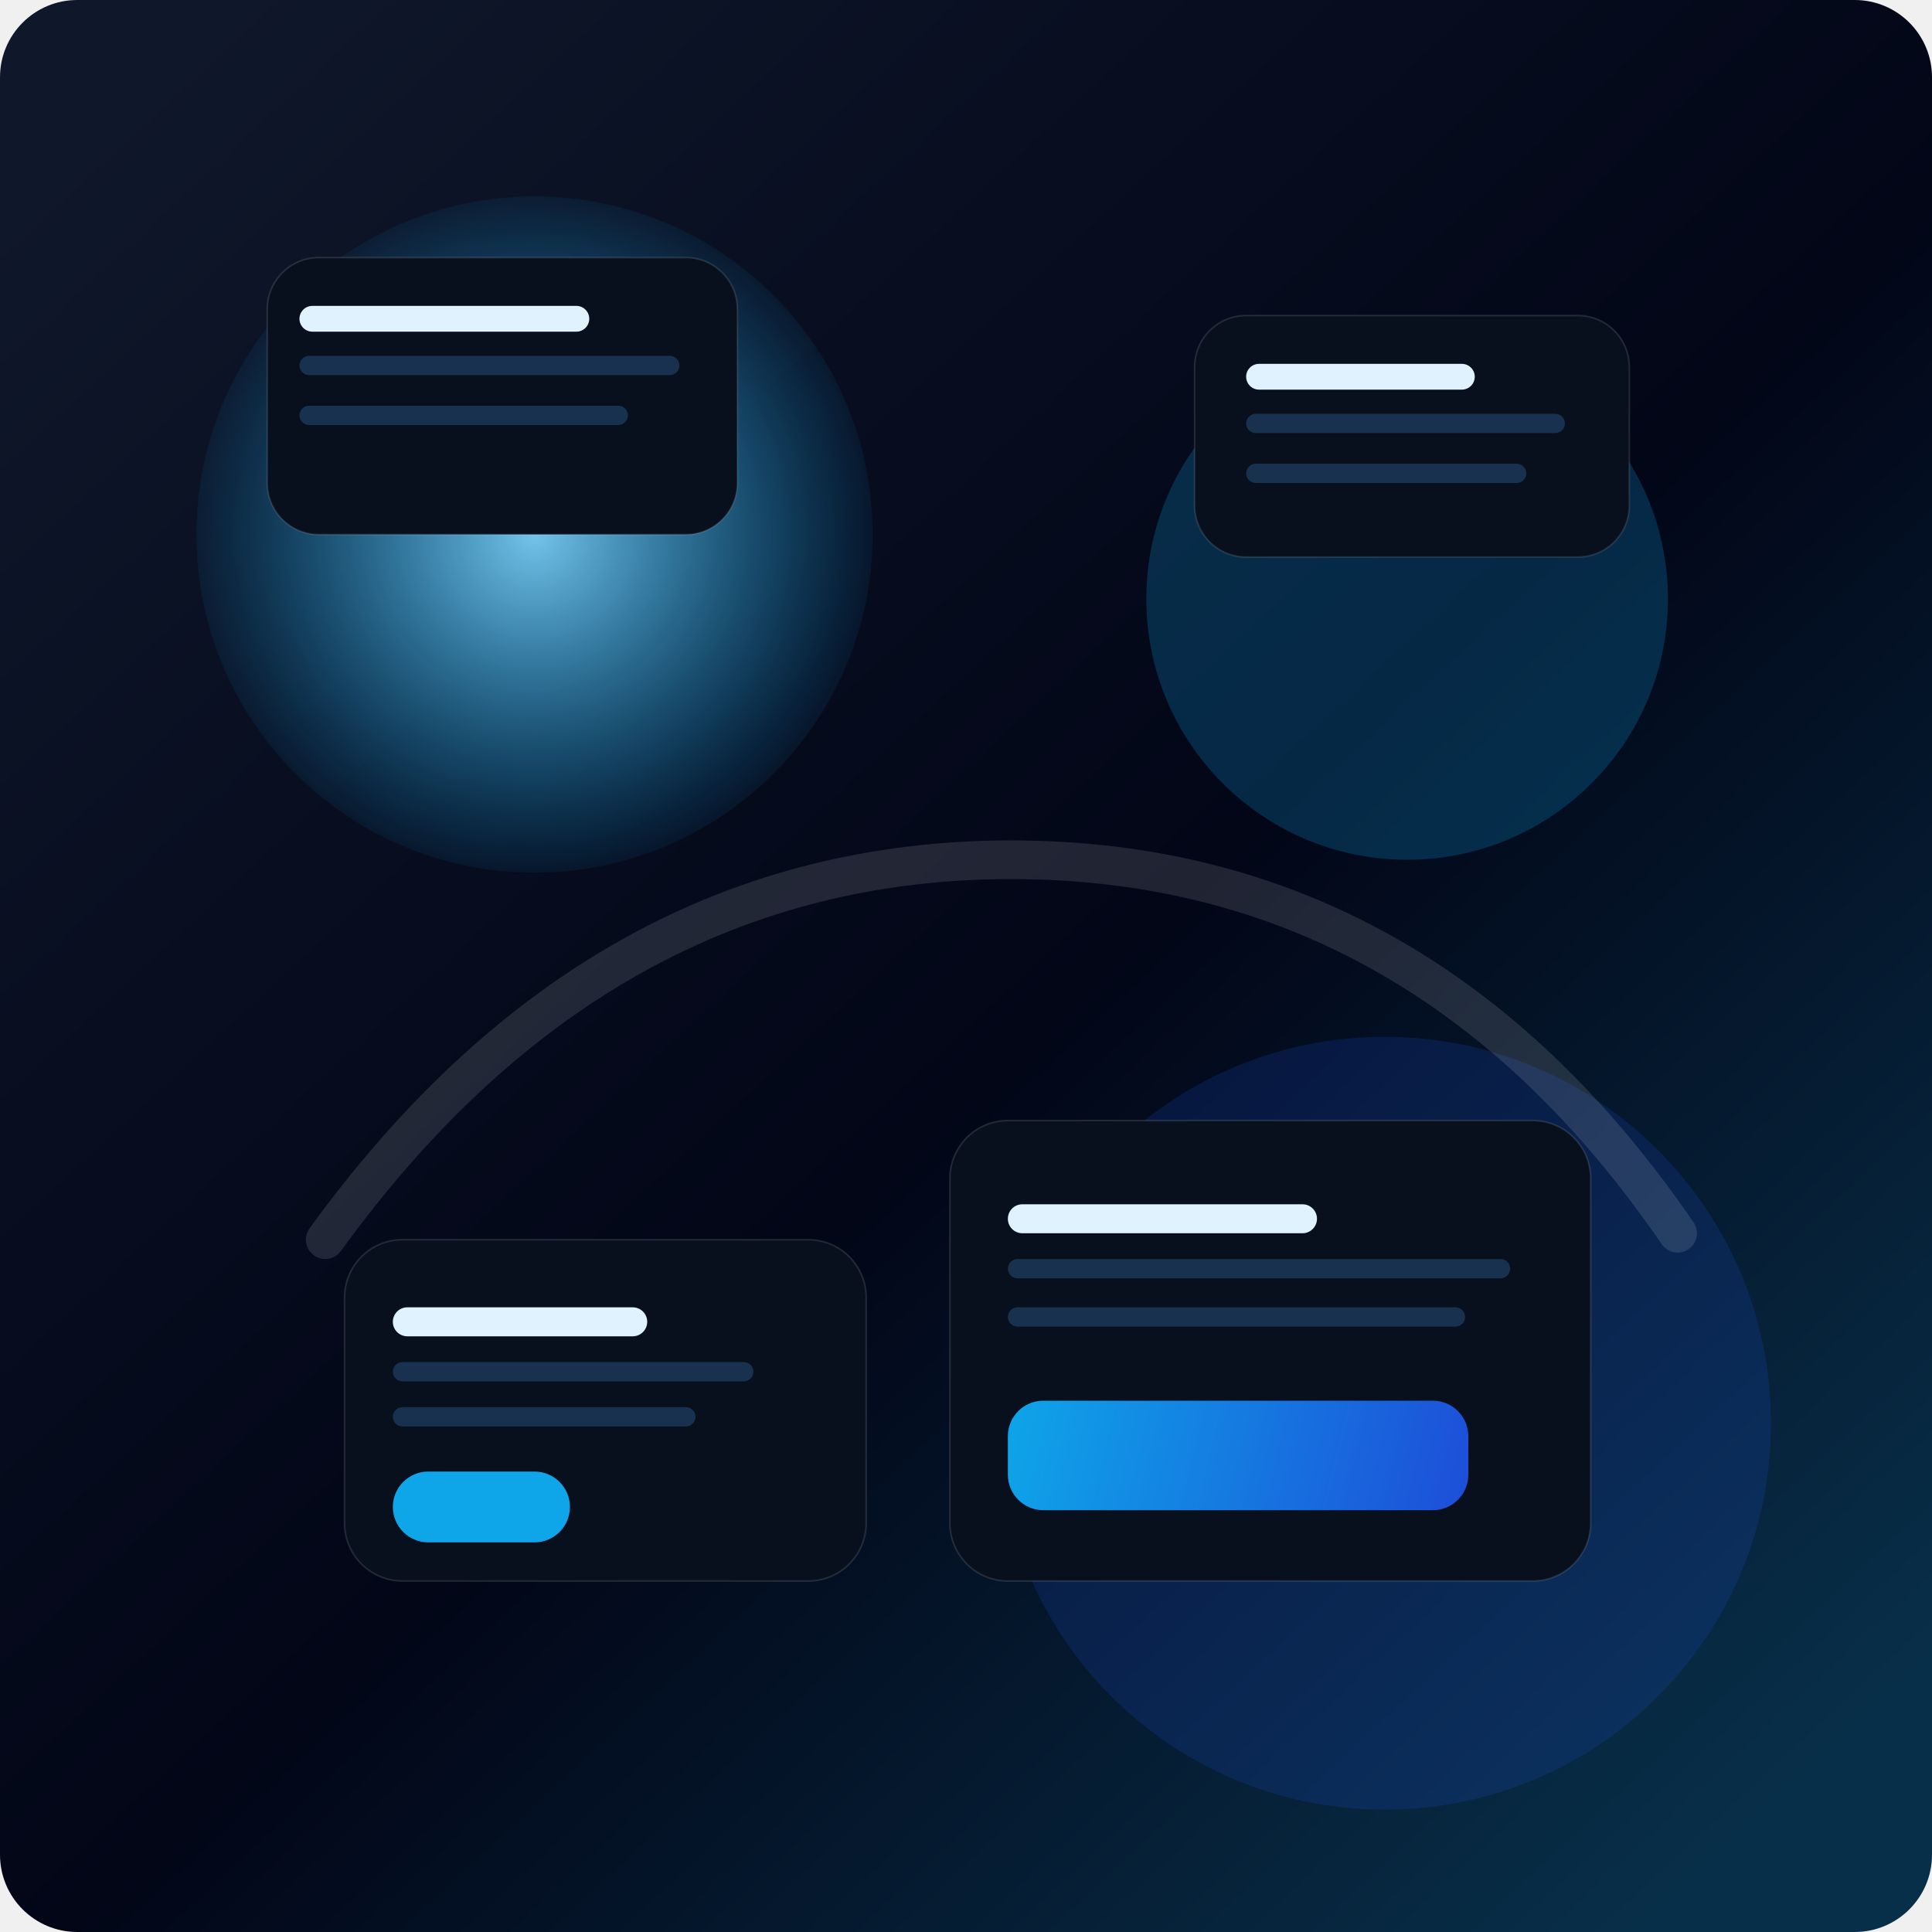
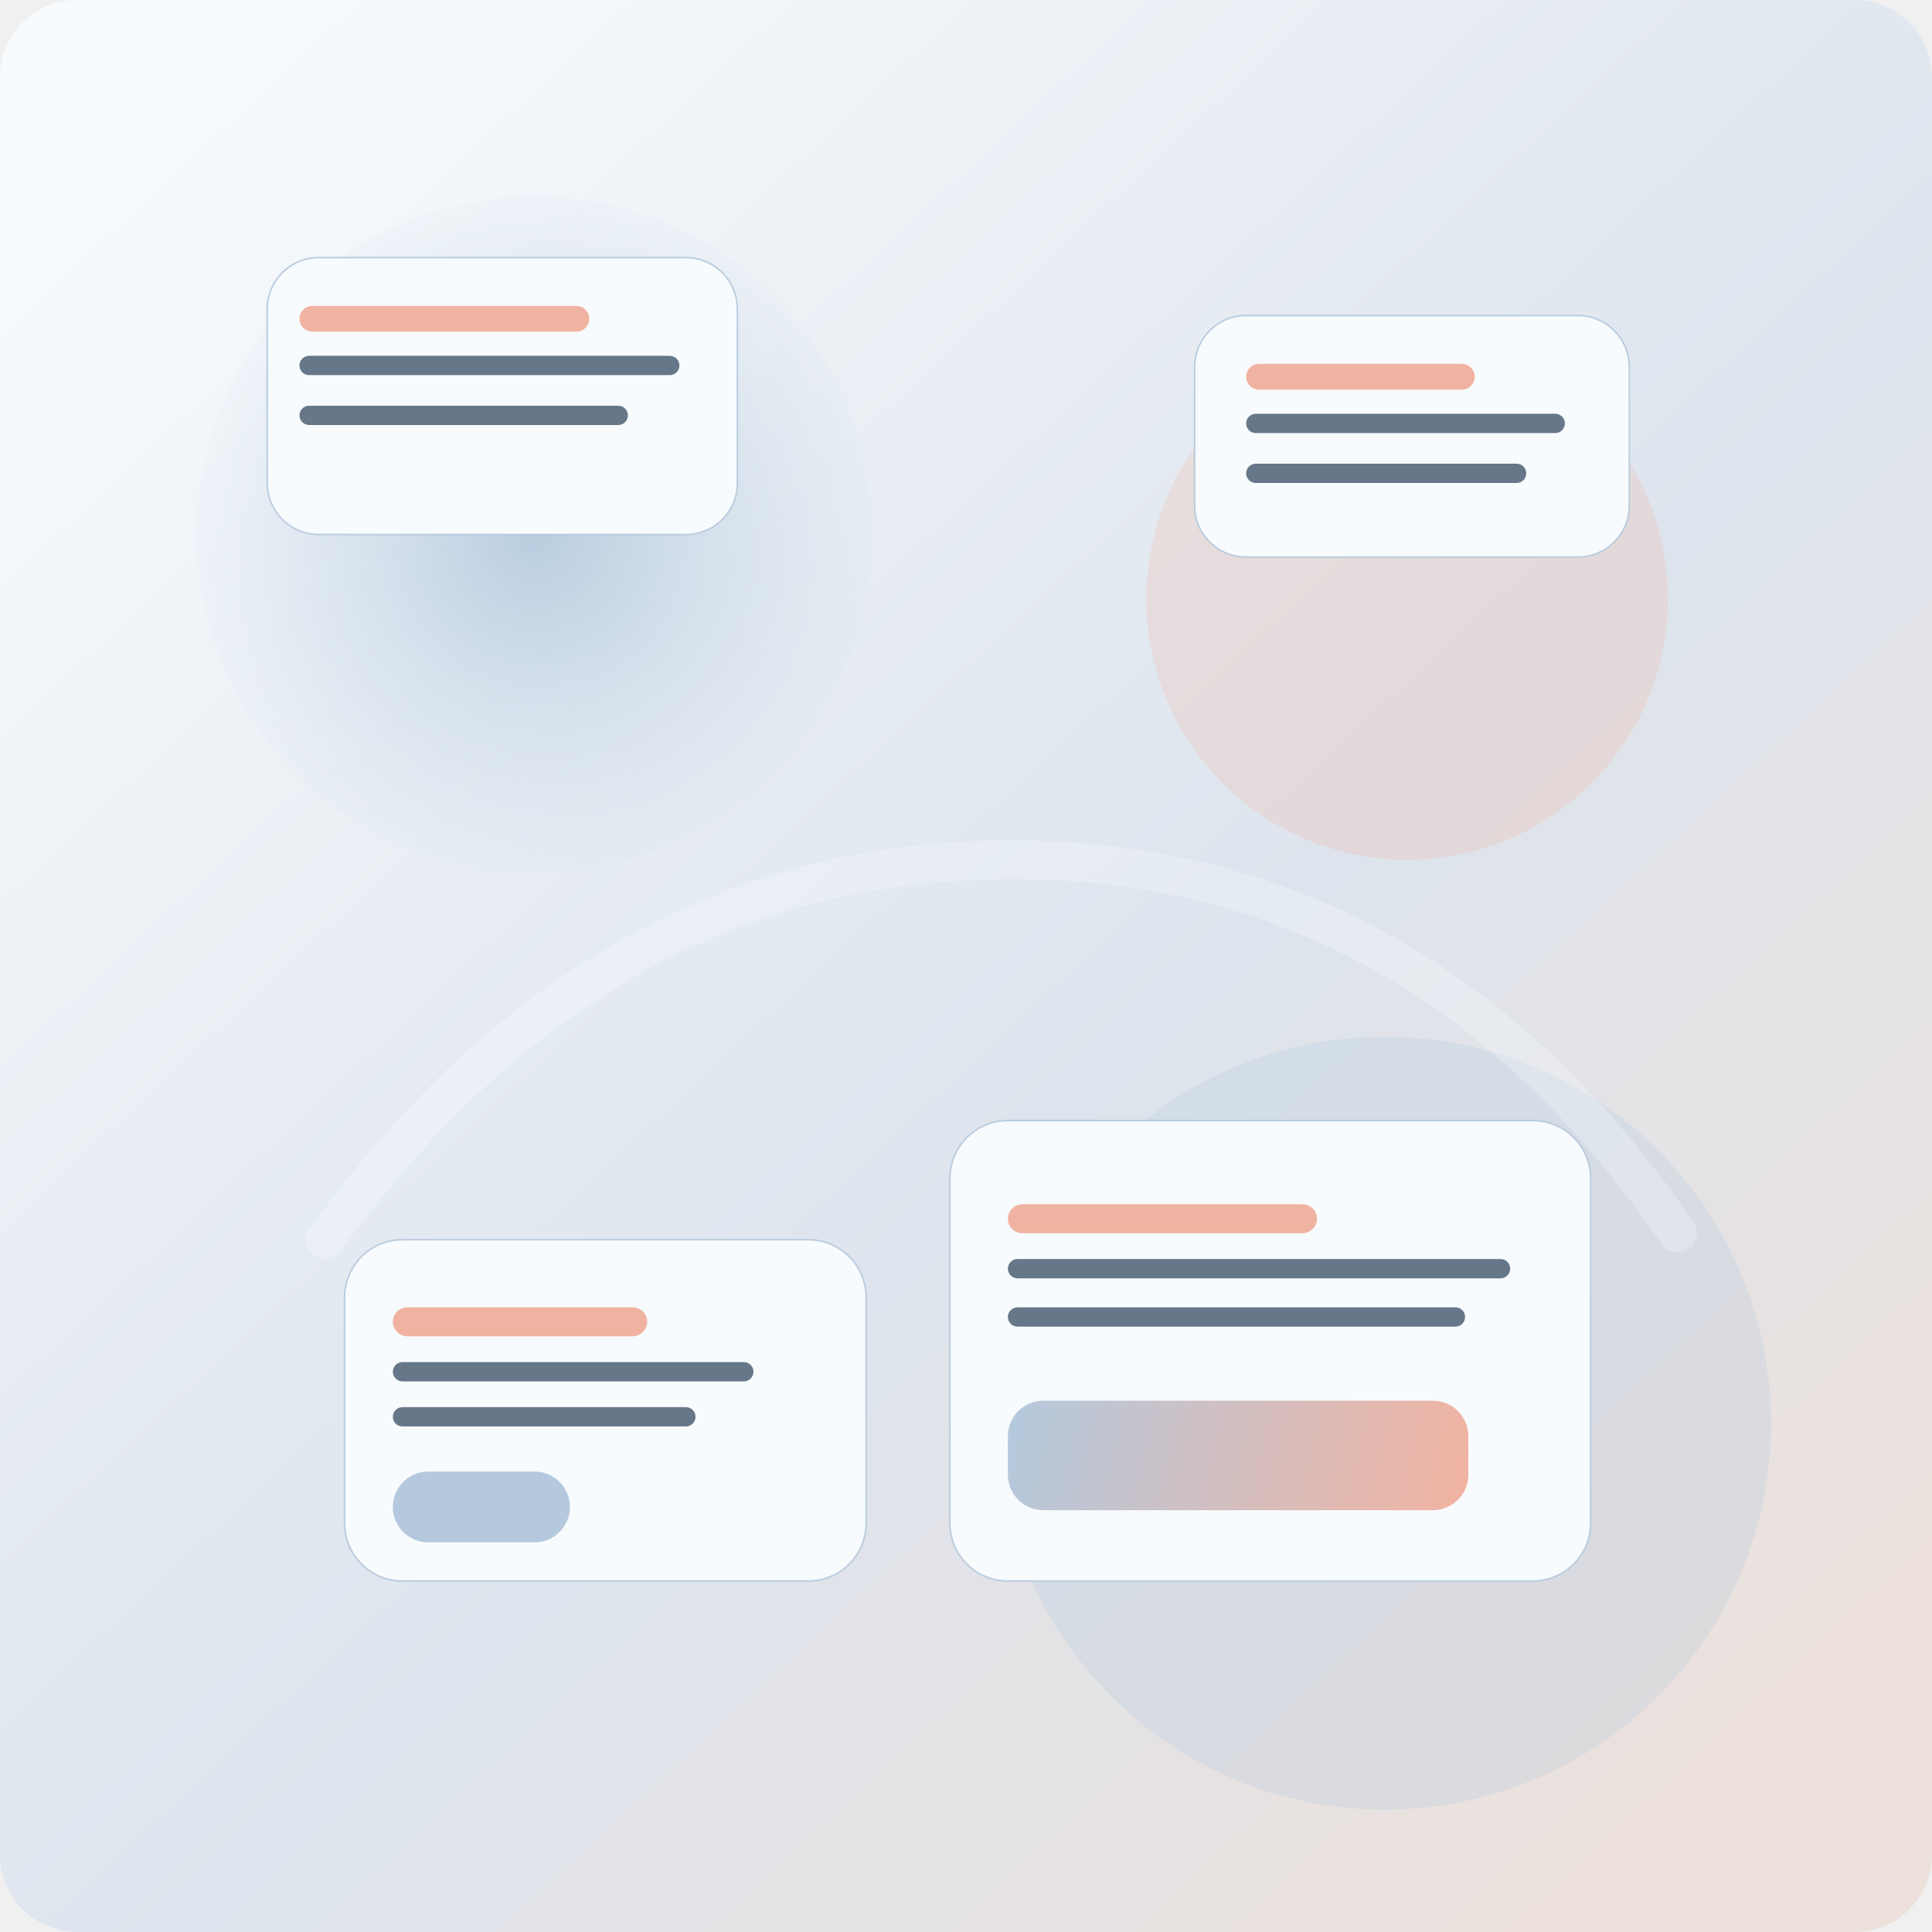
<svg xmlns="http://www.w3.org/2000/svg" width="1200" height="1200" viewBox="0 0 1200 1200" fill="none">
  <rect width="1200" height="1200" rx="48" fill="url(#paint0_linear)" />
  <circle cx="332" cy="332" r="210" fill="url(#paint1_radial)" fill-opacity="0.92" />
-   <circle cx="874" cy="372" r="162" fill="#0EA5E9" fill-opacity="0.22" />
-   <circle cx="860" cy="884" r="240" fill="#1D4ED8" fill-opacity="0.18" />
-   <path d="M202 770C316 612.667 458 534 628 534C798 534 936 611.333 1042 766" stroke="#FFFFFF" stroke-opacity="0.12" stroke-width="24" stroke-linecap="round" />
-   <rect x="166" y="160" width="292" height="172" rx="32" fill="#08101D" stroke="#FFFFFF" stroke-opacity="0.12" />
-   <rect x="742" y="196" width="270" height="150" rx="32" fill="#08101D" stroke="#FFFFFF" stroke-opacity="0.12" />
-   <rect x="186" y="190" width="180" height="16" rx="8" fill="#E0F2FE" />
-   <rect x="186" y="221" width="236" height="12" rx="6" fill="#17314E" />
-   <rect x="186" y="252" width="204" height="12" rx="6" fill="#17314E" />
-   <rect x="774" y="226" width="142" height="16" rx="8" fill="#E0F2FE" />
-   <rect x="774" y="257" width="198" height="12" rx="6" fill="#17314E" />
-   <rect x="774" y="288" width="174" height="12" rx="6" fill="#17314E" />
-   <rect x="214" y="770" width="324" height="212" rx="36" fill="#08101D" stroke="#FFFFFF" stroke-opacity="0.12" />
-   <rect x="590" y="696" width="398" height="286" rx="36" fill="#08101D" stroke="#FFFFFF" stroke-opacity="0.12" />
-   <rect x="244" y="812" width="158" height="18" rx="9" fill="#E0F2FE" />
-   <rect x="244" y="846" width="224" height="12" rx="6" fill="#17314E" />
-   <rect x="244" y="874" width="188" height="12" rx="6" fill="#17314E" />
-   <rect x="244" y="914" width="110" height="44" rx="22" fill="#0EA5E9" />
-   <rect x="626" y="748" width="192" height="18" rx="9" fill="#E0F2FE" />
-   <rect x="626" y="782" width="312" height="12" rx="6" fill="#17314E" />
-   <rect x="626" y="812" width="284" height="12" rx="6" fill="#17314E" />
+   <circle cx="874" cy="372" r="162" fill="#F1B3A1" fill-opacity="0.24" />
+   <circle cx="860" cy="884" r="240" fill="#B4C9DD" fill-opacity="0.28" />
+   <path d="M202 770C316 612.667 458 534 628 534C798 534 936 611.333 1042 766" stroke="#F8FBFD" stroke-opacity="0.28" stroke-width="24" stroke-linecap="round" />
+   <rect x="166" y="160" width="292" height="172" rx="32" fill="#F8FBFD" stroke="#B4C9DD" stroke-opacity="0.88" />
+   <rect x="742" y="196" width="270" height="150" rx="32" fill="#F8FBFD" stroke="#B4C9DD" stroke-opacity="0.88" />
+   <rect x="186" y="190" width="180" height="16" rx="8" fill="#F1B3A1" />
+   <rect x="186" y="221" width="236" height="12" rx="6" fill="#667789" />
+   <rect x="186" y="252" width="204" height="12" rx="6" fill="#667789" />
+   <rect x="774" y="226" width="142" height="16" rx="8" fill="#F1B3A1" />
+   <rect x="774" y="257" width="198" height="12" rx="6" fill="#667789" />
+   <rect x="774" y="288" width="174" height="12" rx="6" fill="#667789" />
+   <rect x="214" y="770" width="324" height="212" rx="36" fill="#F8FBFD" stroke="#B4C9DD" stroke-opacity="0.88" />
+   <rect x="590" y="696" width="398" height="286" rx="36" fill="#F8FBFD" stroke="#B4C9DD" stroke-opacity="0.88" />
+   <rect x="244" y="812" width="158" height="18" rx="9" fill="#F1B3A1" />
+   <rect x="244" y="846" width="224" height="12" rx="6" fill="#667789" />
+   <rect x="244" y="874" width="188" height="12" rx="6" fill="#667789" />
+   <rect x="244" y="914" width="110" height="44" rx="22" fill="#B4C9DD" />
+   <rect x="626" y="748" width="192" height="18" rx="9" fill="#F1B3A1" />
+   <rect x="626" y="782" width="312" height="12" rx="6" fill="#667789" />
+   <rect x="626" y="812" width="284" height="12" rx="6" fill="#667789" />
  <rect x="626" y="870" width="286" height="68" rx="22" fill="url(#paint2_linear)" />
  <defs>
    <linearGradient id="paint0_linear" x1="70" y1="64" x2="1076" y2="1148" gradientUnits="userSpaceOnUse">
-       <stop stop-color="#0F172A" />
-       <stop offset="0.55" stop-color="#020617" />
-       <stop offset="1" stop-color="#082F49" />
+       <stop stop-color="#F8FBFD" />
+       <stop offset="0.58" stop-color="#DDE4ED" />
+       <stop offset="1" stop-color="#EDE1DB" />
    </linearGradient>
    <radialGradient id="paint1_radial" cx="0" cy="0" r="1" gradientUnits="userSpaceOnUse" gradientTransform="translate(332 332) rotate(90) scale(210)">
-       <stop stop-color="#7DD3FC" />
-       <stop offset="1" stop-color="#0EA5E9" stop-opacity="0.08" />
+       <stop stop-color="#B4C9DD" />
+       <stop offset="1" stop-color="#CCDbe9" stop-opacity="0.1" />
    </radialGradient>
    <linearGradient id="paint2_linear" x1="626" y1="870" x2="912" y2="938" gradientUnits="userSpaceOnUse">
-       <stop stop-color="#0EA5E9" />
-       <stop offset="1" stop-color="#1D4ED8" />
+       <stop stop-color="#B4C9DD" />
+       <stop offset="1" stop-color="#F1B3A1" />
    </linearGradient>
  </defs>
</svg>
